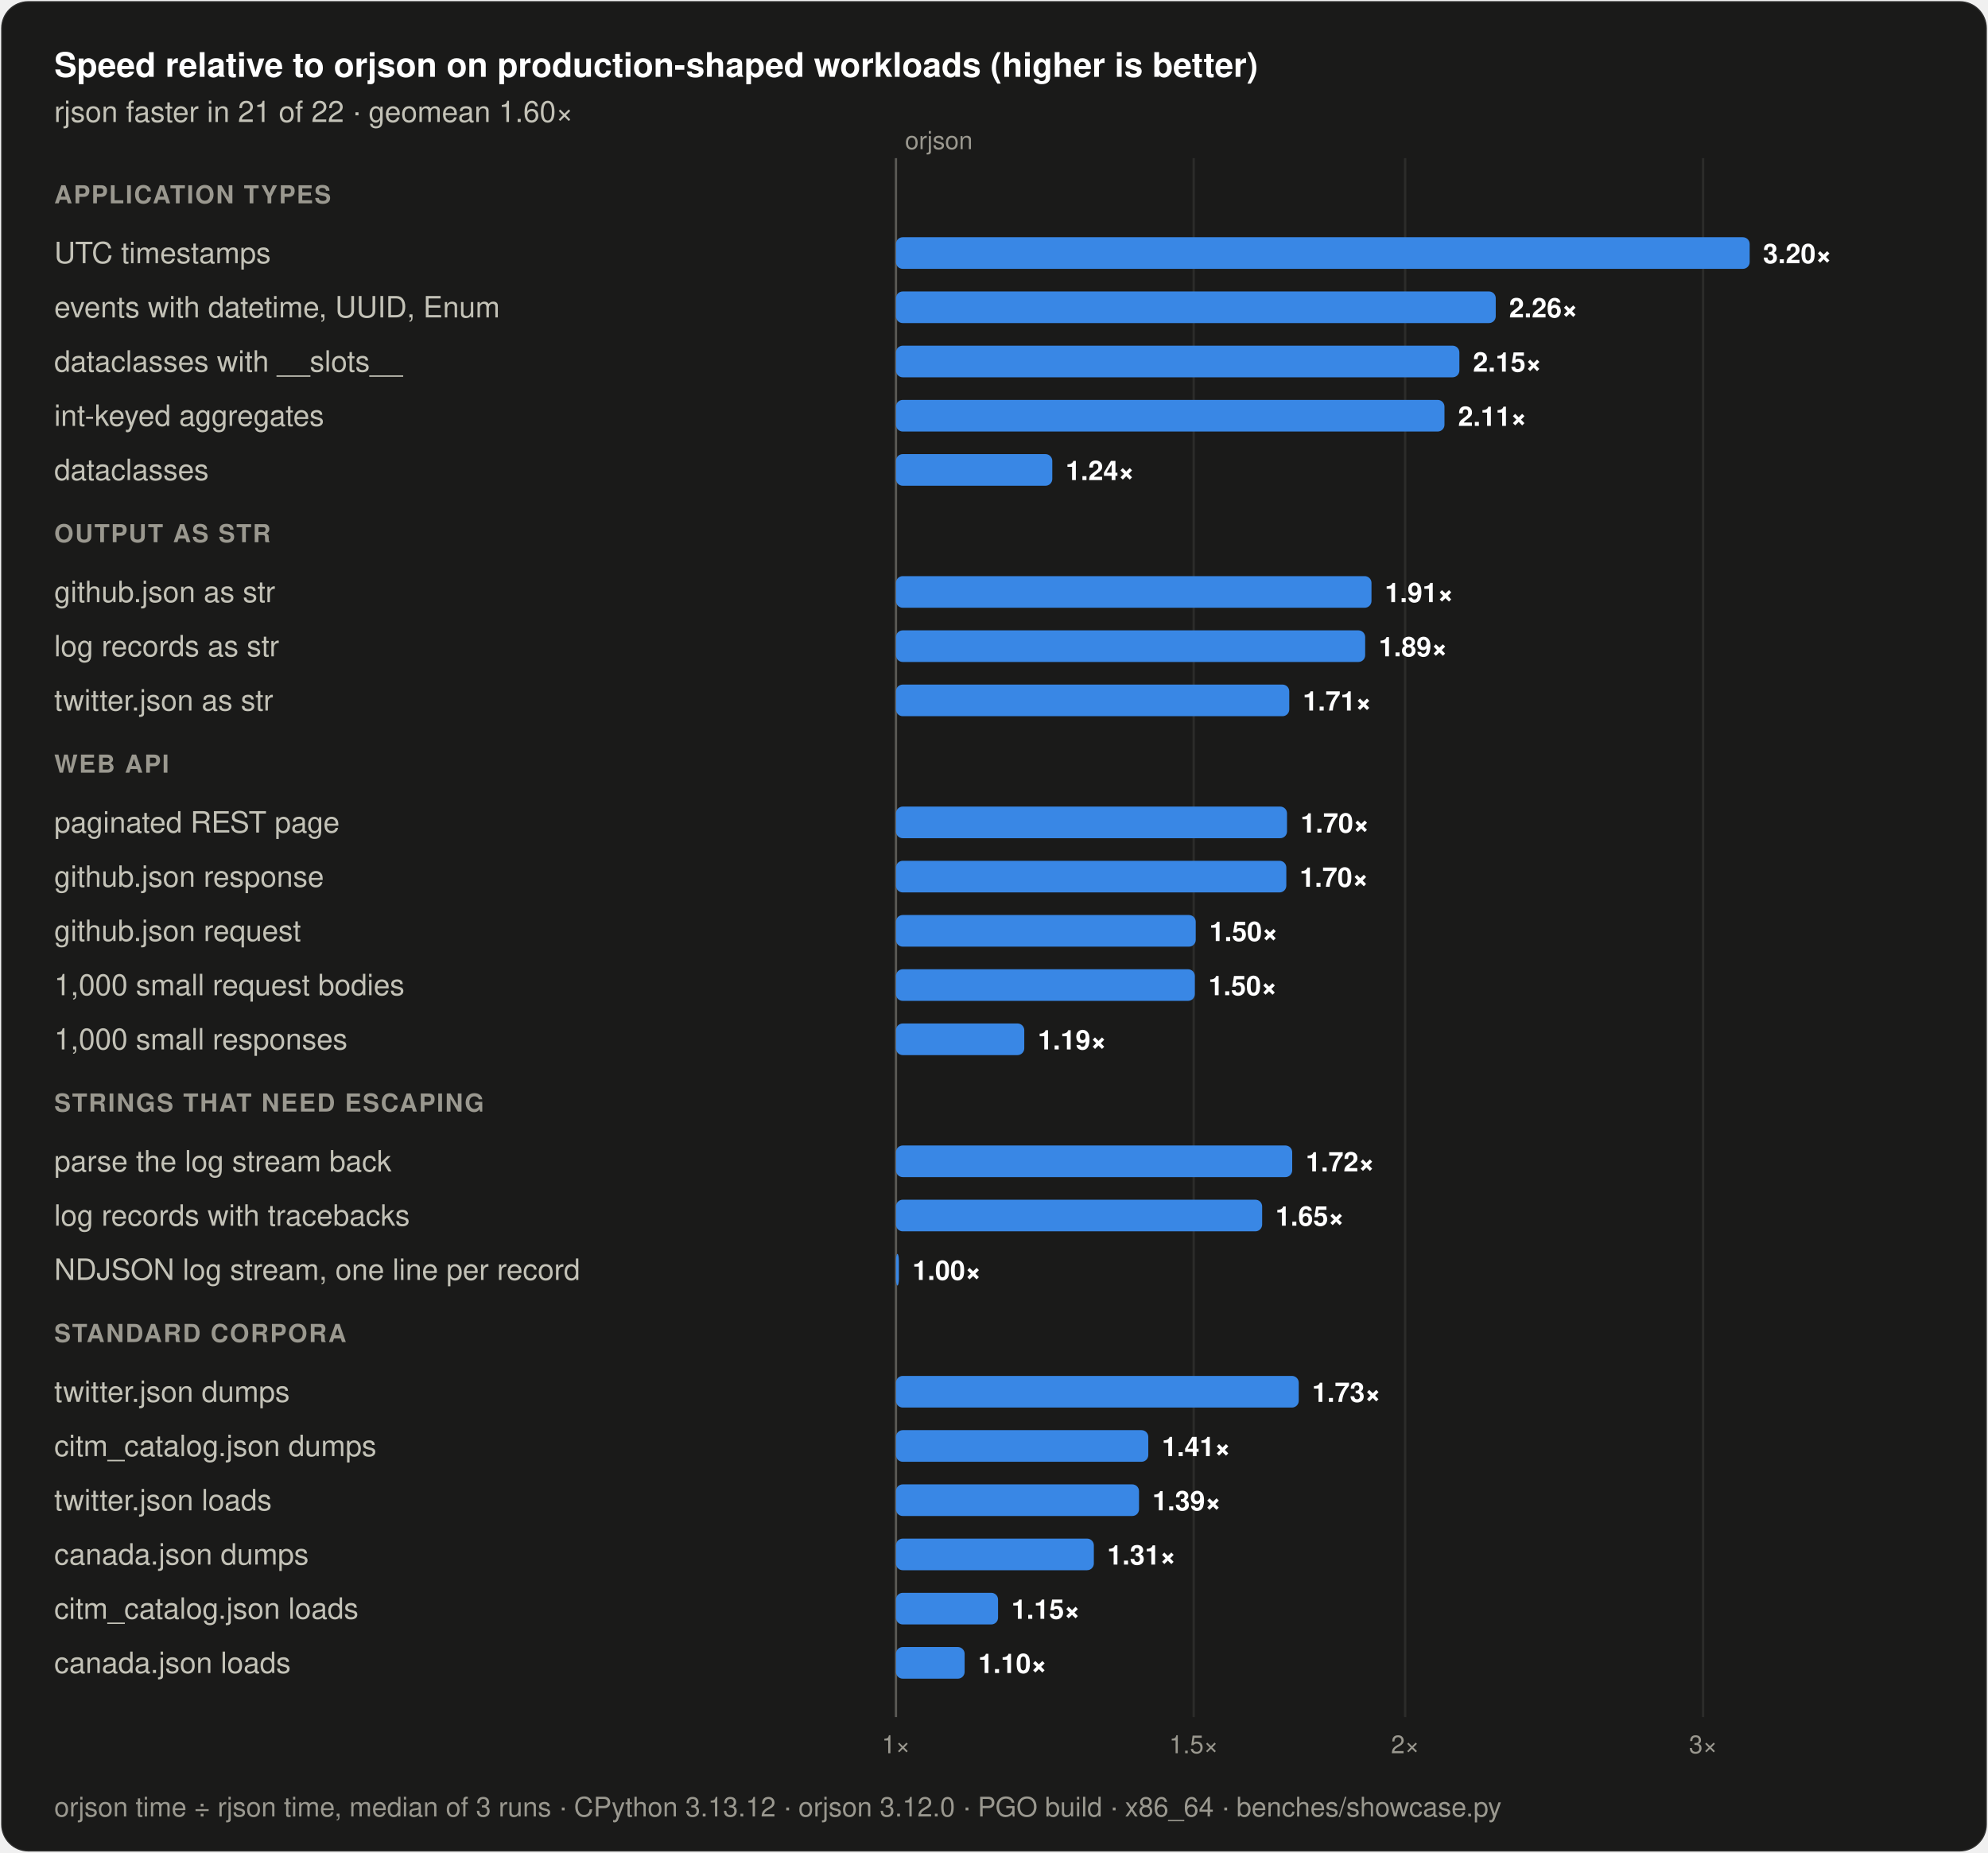
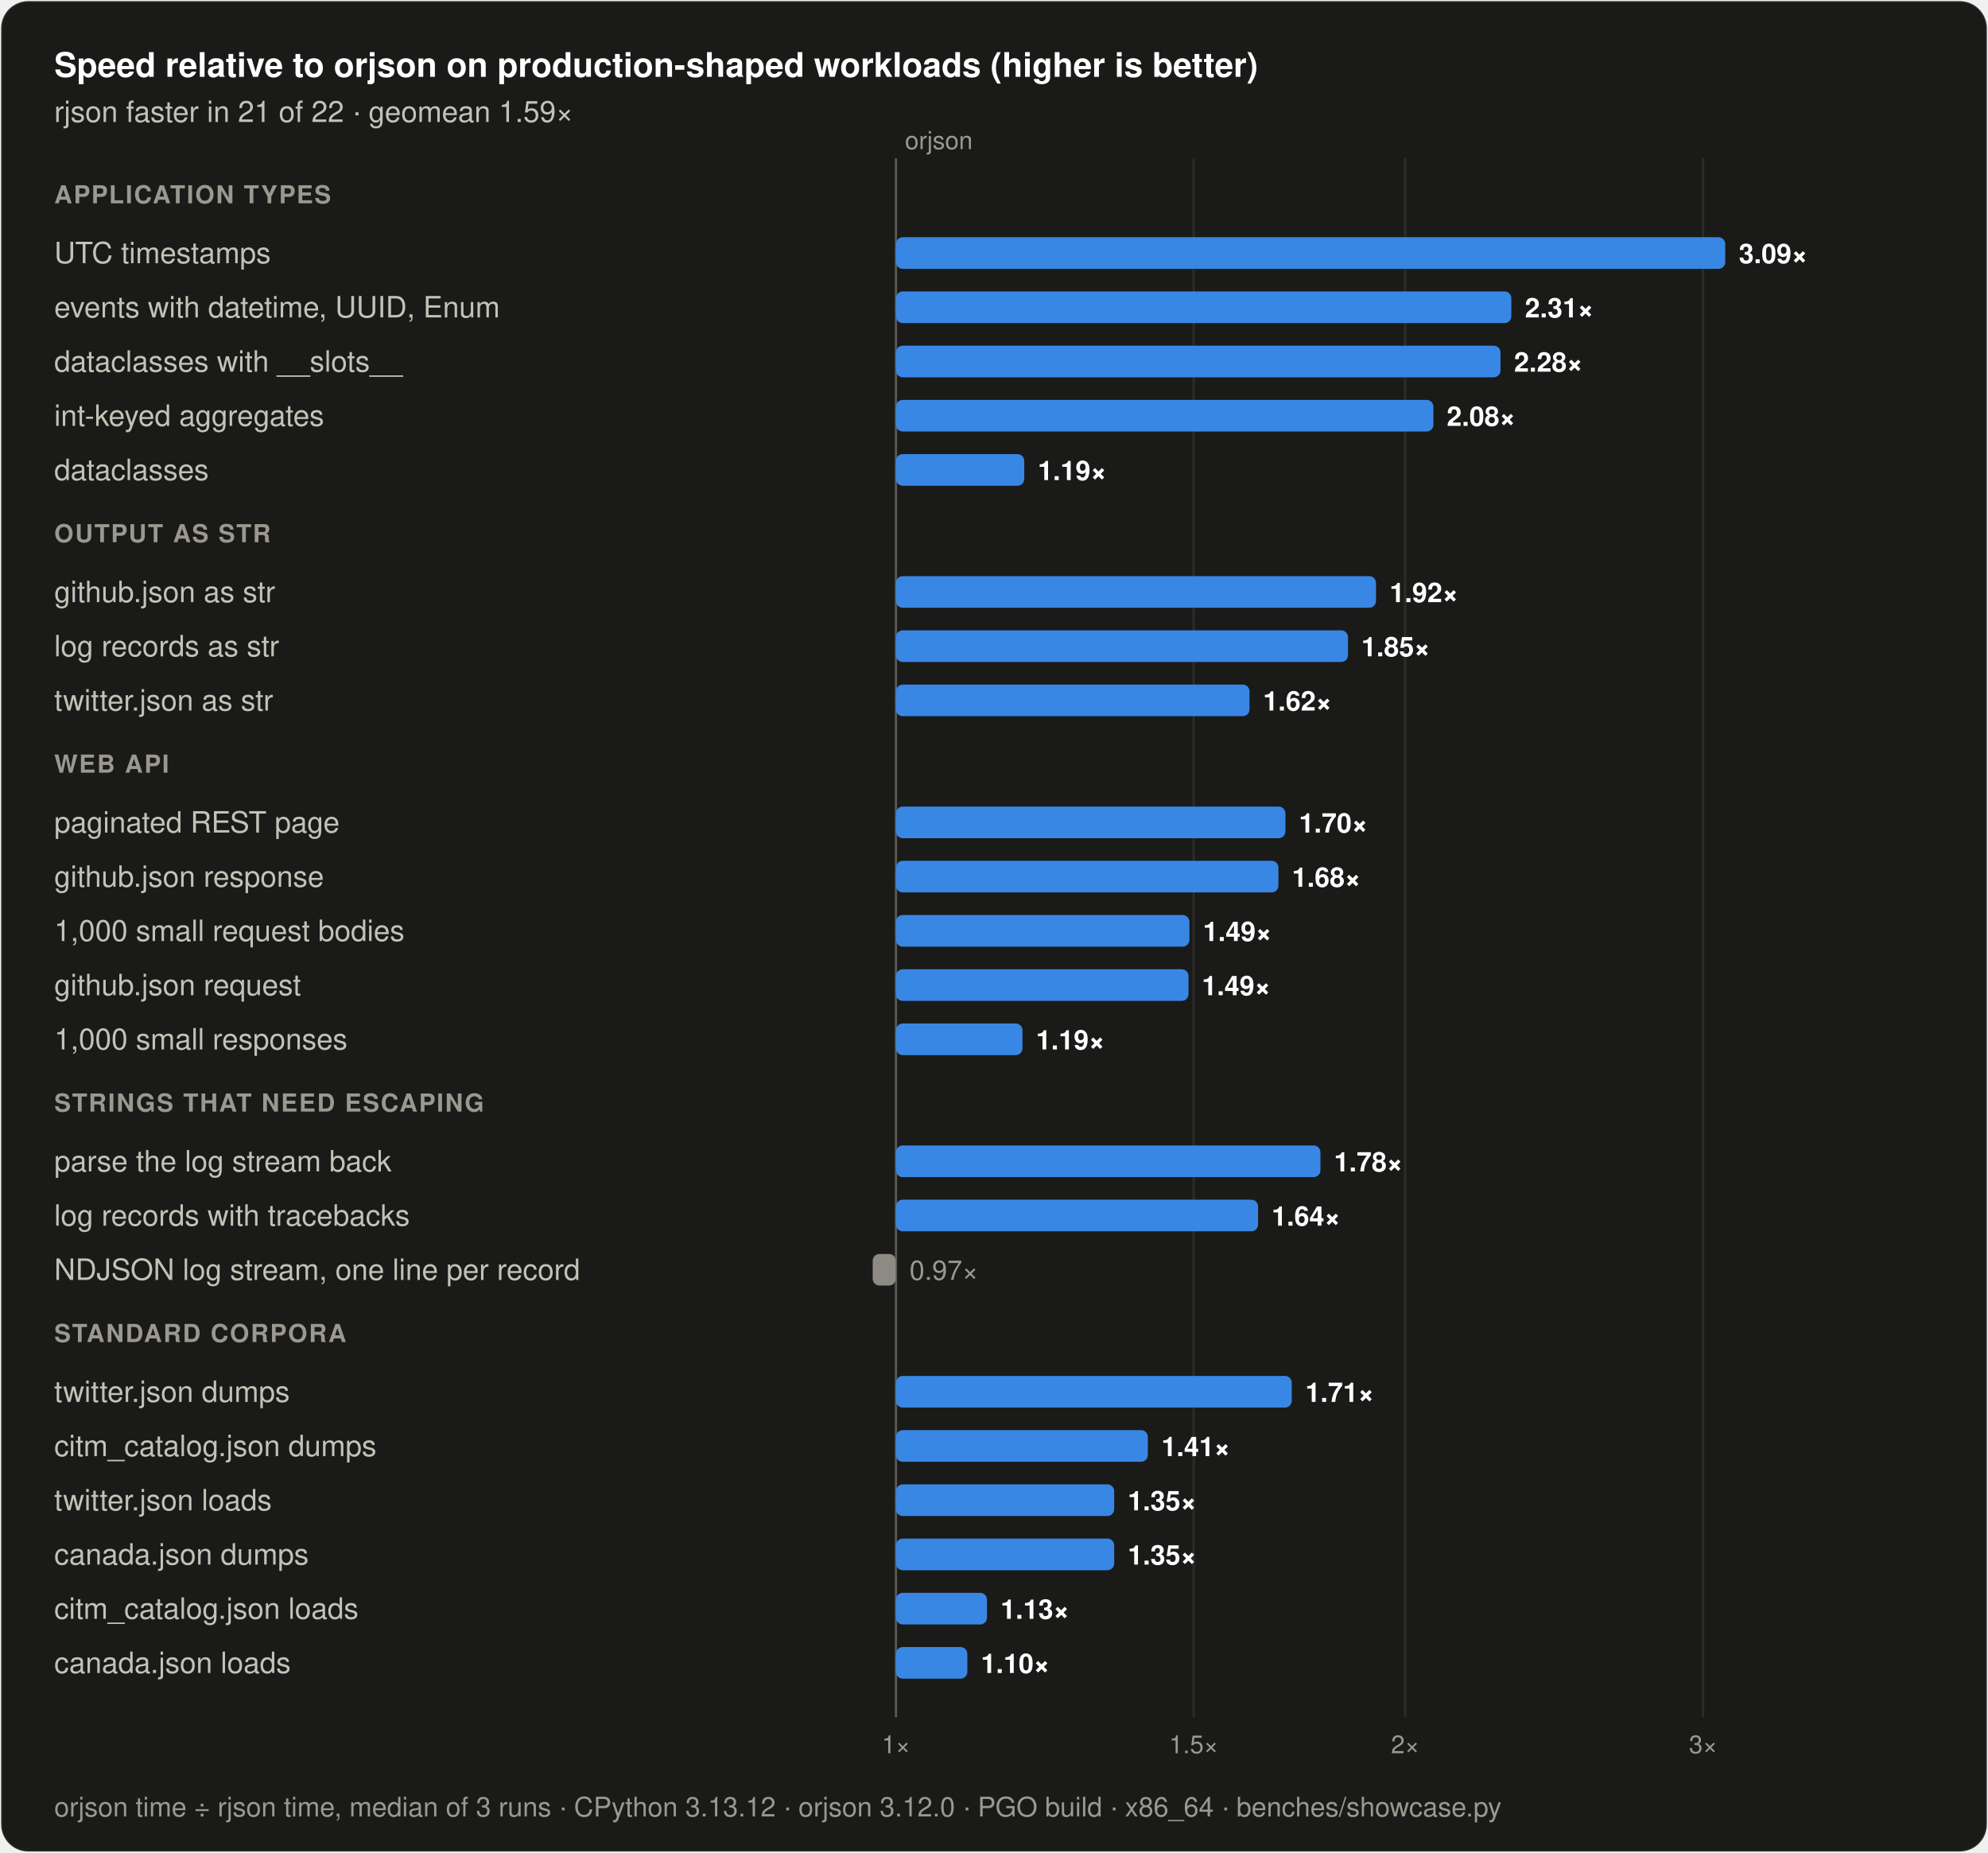
- <svg xmlns="http://www.w3.org/2000/svg" width="880" height="820" viewBox="0 0 880 820" role="img" aria-label="rjson speedup over orjson on 22 workloads: faster in 21, geometric mean 1.60 times">
+ <svg xmlns="http://www.w3.org/2000/svg" width="880" height="820" viewBox="0 0 880 820" role="img" aria-label="rjson speedup over orjson on 22 workloads: faster in 21, geometric mean 1.59 times">
  <rect x="0.5" y="0.5" width="879" height="819" rx="12" fill="#1a1a19" stroke="rgba(255,255,255,0.10)" />
  <text x="24.0" y="34.0" font-family="system-ui, -apple-system, &quot;Segoe UI&quot;, Helvetica, Arial, sans-serif" font-size="15" font-weight="600" fill="#ffffff" text-anchor="start">Speed relative to orjson on production-shaped workloads (higher is better)</text>
-   <text x="24.0" y="54.0" font-family="system-ui, -apple-system, &quot;Segoe UI&quot;, Helvetica, Arial, sans-serif" font-size="13" font-weight="400" fill="#c3c2b7" text-anchor="start">rjson faster in 21 of 22 · geomean 1.60×</text>
+   <text x="24.0" y="54.0" font-family="system-ui, -apple-system, &quot;Segoe UI&quot;, Helvetica, Arial, sans-serif" font-size="13" font-weight="400" fill="#c3c2b7" text-anchor="start">rjson faster in 21 of 22 · geomean 1.59×</text>
  <line x1="396.6" y1="70" x2="396.6" y2="760" stroke="#5a5955" stroke-width="1" />
  <text x="396.6" y="776.0" font-family="system-ui, -apple-system, &quot;Segoe UI&quot;, Helvetica, Arial, sans-serif" font-size="11" font-weight="400" fill="#9a988f" text-anchor="middle" style="font-variant-numeric: tabular-nums">1×</text>
  <line x1="528.4" y1="70" x2="528.4" y2="760" stroke="#2c2c2a" stroke-width="1" />
  <text x="528.4" y="776.0" font-family="system-ui, -apple-system, &quot;Segoe UI&quot;, Helvetica, Arial, sans-serif" font-size="11" font-weight="400" fill="#9a988f" text-anchor="middle" style="font-variant-numeric: tabular-nums">1.5×</text>
  <line x1="622.0" y1="70" x2="622.0" y2="760" stroke="#2c2c2a" stroke-width="1" />
  <text x="622.0" y="776.0" font-family="system-ui, -apple-system, &quot;Segoe UI&quot;, Helvetica, Arial, sans-serif" font-size="11" font-weight="400" fill="#9a988f" text-anchor="middle" style="font-variant-numeric: tabular-nums">2×</text>
  <line x1="753.9" y1="70" x2="753.9" y2="760" stroke="#2c2c2a" stroke-width="1" />
  <text x="753.9" y="776.0" font-family="system-ui, -apple-system, &quot;Segoe UI&quot;, Helvetica, Arial, sans-serif" font-size="11" font-weight="400" fill="#9a988f" text-anchor="middle" style="font-variant-numeric: tabular-nums">3×</text>
  <text x="400.6" y="66.0" font-family="system-ui, -apple-system, &quot;Segoe UI&quot;, Helvetica, Arial, sans-serif" font-size="11" font-weight="400" fill="#9a988f" text-anchor="start">orjson</text>
  <text x="24.0" y="90.0" font-family="system-ui, -apple-system, &quot;Segoe UI&quot;, Helvetica, Arial, sans-serif" font-size="11" font-weight="600" fill="#9a988f" text-anchor="start" letter-spacing="0.06em">APPLICATION TYPES</text>
  <text x="24.0" y="116.5" font-family="system-ui, -apple-system, &quot;Segoe UI&quot;, Helvetica, Arial, sans-serif" font-size="13" font-weight="400" fill="#c3c2b7" text-anchor="start">UTC timestamps</text>
-   <rect x="396.6" y="105.0" width="377.9" height="14" rx="3" fill="#3987e5" />
-   <text x="780.4" y="116.5" font-family="system-ui, -apple-system, &quot;Segoe UI&quot;, Helvetica, Arial, sans-serif" font-size="12" font-weight="600" fill="#ffffff" text-anchor="start" style="font-variant-numeric: tabular-nums">3.20×</text>
+   <rect x="396.6" y="105.0" width="367.1" height="14" rx="3" fill="#3987e5" />
+   <text x="769.7" y="116.5" font-family="system-ui, -apple-system, &quot;Segoe UI&quot;, Helvetica, Arial, sans-serif" font-size="12" font-weight="600" fill="#ffffff" text-anchor="start" style="font-variant-numeric: tabular-nums">3.09×</text>
  <text x="24.0" y="140.5" font-family="system-ui, -apple-system, &quot;Segoe UI&quot;, Helvetica, Arial, sans-serif" font-size="13" font-weight="400" fill="#c3c2b7" text-anchor="start">events with datetime, UUID, Enum</text>
-   <rect x="396.6" y="129.0" width="265.5" height="14" rx="3" fill="#3987e5" />
-   <text x="668.0" y="140.5" font-family="system-ui, -apple-system, &quot;Segoe UI&quot;, Helvetica, Arial, sans-serif" font-size="12" font-weight="600" fill="#ffffff" text-anchor="start" style="font-variant-numeric: tabular-nums">2.26×</text>
+   <rect x="396.6" y="129.0" width="272.4" height="14" rx="3" fill="#3987e5" />
+   <text x="675.0" y="140.5" font-family="system-ui, -apple-system, &quot;Segoe UI&quot;, Helvetica, Arial, sans-serif" font-size="12" font-weight="600" fill="#ffffff" text-anchor="start" style="font-variant-numeric: tabular-nums">2.31×</text>
  <text x="24.0" y="164.5" font-family="system-ui, -apple-system, &quot;Segoe UI&quot;, Helvetica, Arial, sans-serif" font-size="13" font-weight="400" fill="#c3c2b7" text-anchor="start">dataclasses with __slots__</text>
-   <rect x="396.6" y="153.0" width="249.4" height="14" rx="3" fill="#3987e5" />
-   <text x="652.0" y="164.5" font-family="system-ui, -apple-system, &quot;Segoe UI&quot;, Helvetica, Arial, sans-serif" font-size="12" font-weight="600" fill="#ffffff" text-anchor="start" style="font-variant-numeric: tabular-nums">2.15×</text>
+   <rect x="396.6" y="153.0" width="267.6" height="14" rx="3" fill="#3987e5" />
+   <text x="670.2" y="164.5" font-family="system-ui, -apple-system, &quot;Segoe UI&quot;, Helvetica, Arial, sans-serif" font-size="12" font-weight="600" fill="#ffffff" text-anchor="start" style="font-variant-numeric: tabular-nums">2.28×</text>
  <text x="24.0" y="188.5" font-family="system-ui, -apple-system, &quot;Segoe UI&quot;, Helvetica, Arial, sans-serif" font-size="13" font-weight="400" fill="#c3c2b7" text-anchor="start">int-keyed aggregates</text>
-   <rect x="396.6" y="177.0" width="242.8" height="14" rx="3" fill="#3987e5" />
-   <text x="645.4" y="188.5" font-family="system-ui, -apple-system, &quot;Segoe UI&quot;, Helvetica, Arial, sans-serif" font-size="12" font-weight="600" fill="#ffffff" text-anchor="start" style="font-variant-numeric: tabular-nums">2.11×</text>
+   <rect x="396.6" y="177.0" width="237.9" height="14" rx="3" fill="#3987e5" />
+   <text x="640.4" y="188.5" font-family="system-ui, -apple-system, &quot;Segoe UI&quot;, Helvetica, Arial, sans-serif" font-size="12" font-weight="600" fill="#ffffff" text-anchor="start" style="font-variant-numeric: tabular-nums">2.08×</text>
  <text x="24.0" y="212.5" font-family="system-ui, -apple-system, &quot;Segoe UI&quot;, Helvetica, Arial, sans-serif" font-size="13" font-weight="400" fill="#c3c2b7" text-anchor="start">dataclasses</text>
-   <rect x="396.6" y="201.0" width="69.2" height="14" rx="3" fill="#3987e5" />
-   <text x="471.7" y="212.5" font-family="system-ui, -apple-system, &quot;Segoe UI&quot;, Helvetica, Arial, sans-serif" font-size="12" font-weight="600" fill="#ffffff" text-anchor="start" style="font-variant-numeric: tabular-nums">1.24×</text>
+   <rect x="396.6" y="201.0" width="56.8" height="14" rx="3" fill="#3987e5" />
+   <text x="459.4" y="212.5" font-family="system-ui, -apple-system, &quot;Segoe UI&quot;, Helvetica, Arial, sans-serif" font-size="12" font-weight="600" fill="#ffffff" text-anchor="start" style="font-variant-numeric: tabular-nums">1.19×</text>
  <text x="24.0" y="240.0" font-family="system-ui, -apple-system, &quot;Segoe UI&quot;, Helvetica, Arial, sans-serif" font-size="11" font-weight="600" fill="#9a988f" text-anchor="start" letter-spacing="0.06em">OUTPUT AS STR</text>
  <text x="24.0" y="266.5" font-family="system-ui, -apple-system, &quot;Segoe UI&quot;, Helvetica, Arial, sans-serif" font-size="13" font-weight="400" fill="#c3c2b7" text-anchor="start">github.json as str</text>
-   <rect x="396.6" y="255.0" width="210.5" height="14" rx="3" fill="#3987e5" />
-   <text x="613.0" y="266.5" font-family="system-ui, -apple-system, &quot;Segoe UI&quot;, Helvetica, Arial, sans-serif" font-size="12" font-weight="600" fill="#ffffff" text-anchor="start" style="font-variant-numeric: tabular-nums">1.91×</text>
+   <rect x="396.6" y="255.0" width="212.5" height="14" rx="3" fill="#3987e5" />
+   <text x="615.1" y="266.5" font-family="system-ui, -apple-system, &quot;Segoe UI&quot;, Helvetica, Arial, sans-serif" font-size="12" font-weight="600" fill="#ffffff" text-anchor="start" style="font-variant-numeric: tabular-nums">1.92×</text>
  <text x="24.0" y="290.5" font-family="system-ui, -apple-system, &quot;Segoe UI&quot;, Helvetica, Arial, sans-serif" font-size="13" font-weight="400" fill="#c3c2b7" text-anchor="start">log records as str</text>
-   <rect x="396.6" y="279.0" width="207.7" height="14" rx="3" fill="#3987e5" />
-   <text x="610.3" y="290.5" font-family="system-ui, -apple-system, &quot;Segoe UI&quot;, Helvetica, Arial, sans-serif" font-size="12" font-weight="600" fill="#ffffff" text-anchor="start" style="font-variant-numeric: tabular-nums">1.89×</text>
+   <rect x="396.6" y="279.0" width="200.1" height="14" rx="3" fill="#3987e5" />
+   <text x="602.6" y="290.5" font-family="system-ui, -apple-system, &quot;Segoe UI&quot;, Helvetica, Arial, sans-serif" font-size="12" font-weight="600" fill="#ffffff" text-anchor="start" style="font-variant-numeric: tabular-nums">1.85×</text>
  <text x="24.0" y="314.5" font-family="system-ui, -apple-system, &quot;Segoe UI&quot;, Helvetica, Arial, sans-serif" font-size="13" font-weight="400" fill="#c3c2b7" text-anchor="start">twitter.json as str</text>
-   <rect x="396.6" y="303.0" width="174.1" height="14" rx="3" fill="#3987e5" />
-   <text x="576.7" y="314.5" font-family="system-ui, -apple-system, &quot;Segoe UI&quot;, Helvetica, Arial, sans-serif" font-size="12" font-weight="600" fill="#ffffff" text-anchor="start" style="font-variant-numeric: tabular-nums">1.71×</text>
+   <rect x="396.6" y="303.0" width="156.5" height="14" rx="3" fill="#3987e5" />
+   <text x="559.1" y="314.5" font-family="system-ui, -apple-system, &quot;Segoe UI&quot;, Helvetica, Arial, sans-serif" font-size="12" font-weight="600" fill="#ffffff" text-anchor="start" style="font-variant-numeric: tabular-nums">1.62×</text>
  <text x="24.0" y="342.0" font-family="system-ui, -apple-system, &quot;Segoe UI&quot;, Helvetica, Arial, sans-serif" font-size="11" font-weight="600" fill="#9a988f" text-anchor="start" letter-spacing="0.06em">WEB API</text>
  <text x="24.0" y="368.5" font-family="system-ui, -apple-system, &quot;Segoe UI&quot;, Helvetica, Arial, sans-serif" font-size="13" font-weight="400" fill="#c3c2b7" text-anchor="start">paginated REST page</text>
-   <rect x="396.6" y="357.0" width="173.1" height="14" rx="3" fill="#3987e5" />
-   <text x="575.7" y="368.5" font-family="system-ui, -apple-system, &quot;Segoe UI&quot;, Helvetica, Arial, sans-serif" font-size="12" font-weight="600" fill="#ffffff" text-anchor="start" style="font-variant-numeric: tabular-nums">1.70×</text>
+   <rect x="396.6" y="357.0" width="172.4" height="14" rx="3" fill="#3987e5" />
+   <text x="575.0" y="368.5" font-family="system-ui, -apple-system, &quot;Segoe UI&quot;, Helvetica, Arial, sans-serif" font-size="12" font-weight="600" fill="#ffffff" text-anchor="start" style="font-variant-numeric: tabular-nums">1.70×</text>
  <text x="24.0" y="392.5" font-family="system-ui, -apple-system, &quot;Segoe UI&quot;, Helvetica, Arial, sans-serif" font-size="13" font-weight="400" fill="#c3c2b7" text-anchor="start">github.json response</text>
-   <rect x="396.6" y="381.0" width="172.8" height="14" rx="3" fill="#3987e5" />
-   <text x="575.3" y="392.5" font-family="system-ui, -apple-system, &quot;Segoe UI&quot;, Helvetica, Arial, sans-serif" font-size="12" font-weight="600" fill="#ffffff" text-anchor="start" style="font-variant-numeric: tabular-nums">1.70×</text>
-   <text x="24.0" y="416.5" font-family="system-ui, -apple-system, &quot;Segoe UI&quot;, Helvetica, Arial, sans-serif" font-size="13" font-weight="400" fill="#c3c2b7" text-anchor="start">github.json request</text>
-   <rect x="396.6" y="405.0" width="132.7" height="14" rx="3" fill="#3987e5" />
-   <text x="535.3" y="416.5" font-family="system-ui, -apple-system, &quot;Segoe UI&quot;, Helvetica, Arial, sans-serif" font-size="12" font-weight="600" fill="#ffffff" text-anchor="start" style="font-variant-numeric: tabular-nums">1.50×</text>
-   <text x="24.0" y="440.5" font-family="system-ui, -apple-system, &quot;Segoe UI&quot;, Helvetica, Arial, sans-serif" font-size="13" font-weight="400" fill="#c3c2b7" text-anchor="start">1,000 small request bodies</text>
-   <rect x="396.6" y="429.0" width="132.3" height="14" rx="3" fill="#3987e5" />
-   <text x="534.9" y="440.5" font-family="system-ui, -apple-system, &quot;Segoe UI&quot;, Helvetica, Arial, sans-serif" font-size="12" font-weight="600" fill="#ffffff" text-anchor="start" style="font-variant-numeric: tabular-nums">1.50×</text>
+   <rect x="396.6" y="381.0" width="169.3" height="14" rx="3" fill="#3987e5" />
+   <text x="571.9" y="392.5" font-family="system-ui, -apple-system, &quot;Segoe UI&quot;, Helvetica, Arial, sans-serif" font-size="12" font-weight="600" fill="#ffffff" text-anchor="start" style="font-variant-numeric: tabular-nums">1.68×</text>
+   <text x="24.0" y="416.5" font-family="system-ui, -apple-system, &quot;Segoe UI&quot;, Helvetica, Arial, sans-serif" font-size="13" font-weight="400" fill="#c3c2b7" text-anchor="start">1,000 small request bodies</text>
+   <rect x="396.6" y="405.0" width="129.9" height="14" rx="3" fill="#3987e5" />
+   <text x="532.5" y="416.5" font-family="system-ui, -apple-system, &quot;Segoe UI&quot;, Helvetica, Arial, sans-serif" font-size="12" font-weight="600" fill="#ffffff" text-anchor="start" style="font-variant-numeric: tabular-nums">1.49×</text>
+   <text x="24.0" y="440.5" font-family="system-ui, -apple-system, &quot;Segoe UI&quot;, Helvetica, Arial, sans-serif" font-size="13" font-weight="400" fill="#c3c2b7" text-anchor="start">github.json request</text>
+   <rect x="396.6" y="429.0" width="129.5" height="14" rx="3" fill="#3987e5" />
+   <text x="532.0" y="440.5" font-family="system-ui, -apple-system, &quot;Segoe UI&quot;, Helvetica, Arial, sans-serif" font-size="12" font-weight="600" fill="#ffffff" text-anchor="start" style="font-variant-numeric: tabular-nums">1.49×</text>
  <text x="24.0" y="464.5" font-family="system-ui, -apple-system, &quot;Segoe UI&quot;, Helvetica, Arial, sans-serif" font-size="13" font-weight="400" fill="#c3c2b7" text-anchor="start">1,000 small responses</text>
-   <rect x="396.6" y="453.0" width="56.8" height="14" rx="3" fill="#3987e5" />
-   <text x="459.4" y="464.5" font-family="system-ui, -apple-system, &quot;Segoe UI&quot;, Helvetica, Arial, sans-serif" font-size="12" font-weight="600" fill="#ffffff" text-anchor="start" style="font-variant-numeric: tabular-nums">1.19×</text>
+   <rect x="396.6" y="453.0" width="56.0" height="14" rx="3" fill="#3987e5" />
+   <text x="458.6" y="464.5" font-family="system-ui, -apple-system, &quot;Segoe UI&quot;, Helvetica, Arial, sans-serif" font-size="12" font-weight="600" fill="#ffffff" text-anchor="start" style="font-variant-numeric: tabular-nums">1.19×</text>
  <text x="24.0" y="492.0" font-family="system-ui, -apple-system, &quot;Segoe UI&quot;, Helvetica, Arial, sans-serif" font-size="11" font-weight="600" fill="#9a988f" text-anchor="start" letter-spacing="0.06em">STRINGS THAT NEED ESCAPING</text>
  <text x="24.0" y="518.5" font-family="system-ui, -apple-system, &quot;Segoe UI&quot;, Helvetica, Arial, sans-serif" font-size="13" font-weight="400" fill="#c3c2b7" text-anchor="start">parse the log stream back</text>
-   <rect x="396.6" y="507.0" width="175.4" height="14" rx="3" fill="#3987e5" />
-   <text x="578.0" y="518.5" font-family="system-ui, -apple-system, &quot;Segoe UI&quot;, Helvetica, Arial, sans-serif" font-size="12" font-weight="600" fill="#ffffff" text-anchor="start" style="font-variant-numeric: tabular-nums">1.72×</text>
+   <rect x="396.6" y="507.0" width="187.9" height="14" rx="3" fill="#3987e5" />
+   <text x="590.5" y="518.5" font-family="system-ui, -apple-system, &quot;Segoe UI&quot;, Helvetica, Arial, sans-serif" font-size="12" font-weight="600" fill="#ffffff" text-anchor="start" style="font-variant-numeric: tabular-nums">1.78×</text>
  <text x="24.0" y="542.5" font-family="system-ui, -apple-system, &quot;Segoe UI&quot;, Helvetica, Arial, sans-serif" font-size="13" font-weight="400" fill="#c3c2b7" text-anchor="start">log records with tracebacks</text>
-   <rect x="396.6" y="531.0" width="162.1" height="14" rx="3" fill="#3987e5" />
-   <text x="564.6" y="542.5" font-family="system-ui, -apple-system, &quot;Segoe UI&quot;, Helvetica, Arial, sans-serif" font-size="12" font-weight="600" fill="#ffffff" text-anchor="start" style="font-variant-numeric: tabular-nums">1.65×</text>
+   <rect x="396.6" y="531.0" width="160.3" height="14" rx="3" fill="#3987e5" />
+   <text x="562.9" y="542.5" font-family="system-ui, -apple-system, &quot;Segoe UI&quot;, Helvetica, Arial, sans-serif" font-size="12" font-weight="600" fill="#ffffff" text-anchor="start" style="font-variant-numeric: tabular-nums">1.64×</text>
  <text x="24.0" y="566.5" font-family="system-ui, -apple-system, &quot;Segoe UI&quot;, Helvetica, Arial, sans-serif" font-size="13" font-weight="400" fill="#c3c2b7" text-anchor="start">NDJSON log stream, one line per record</text>
-   <rect x="396.6" y="555.0" width="1.3" height="14" rx="3" fill="#3987e5" />
-   <text x="403.9" y="566.5" font-family="system-ui, -apple-system, &quot;Segoe UI&quot;, Helvetica, Arial, sans-serif" font-size="12" font-weight="600" fill="#ffffff" text-anchor="start" style="font-variant-numeric: tabular-nums">1.00×</text>
+   <rect x="386.3" y="555.0" width="10.2" height="14" rx="3" fill="#8c8a82" />
+   <text x="402.6" y="566.5" font-family="system-ui, -apple-system, &quot;Segoe UI&quot;, Helvetica, Arial, sans-serif" font-size="12" font-weight="400" fill="#9a988f" text-anchor="start" style="font-variant-numeric: tabular-nums">0.97×</text>
  <text x="24.0" y="594.0" font-family="system-ui, -apple-system, &quot;Segoe UI&quot;, Helvetica, Arial, sans-serif" font-size="11" font-weight="600" fill="#9a988f" text-anchor="start" letter-spacing="0.06em">STANDARD CORPORA</text>
  <text x="24.0" y="620.5" font-family="system-ui, -apple-system, &quot;Segoe UI&quot;, Helvetica, Arial, sans-serif" font-size="13" font-weight="400" fill="#c3c2b7" text-anchor="start">twitter.json dumps</text>
-   <rect x="396.6" y="609.0" width="178.3" height="14" rx="3" fill="#3987e5" />
-   <text x="580.8" y="620.5" font-family="system-ui, -apple-system, &quot;Segoe UI&quot;, Helvetica, Arial, sans-serif" font-size="12" font-weight="600" fill="#ffffff" text-anchor="start" style="font-variant-numeric: tabular-nums">1.73×</text>
+   <rect x="396.6" y="609.0" width="175.2" height="14" rx="3" fill="#3987e5" />
+   <text x="577.8" y="620.5" font-family="system-ui, -apple-system, &quot;Segoe UI&quot;, Helvetica, Arial, sans-serif" font-size="12" font-weight="600" fill="#ffffff" text-anchor="start" style="font-variant-numeric: tabular-nums">1.71×</text>
  <text x="24.0" y="644.5" font-family="system-ui, -apple-system, &quot;Segoe UI&quot;, Helvetica, Arial, sans-serif" font-size="13" font-weight="400" fill="#c3c2b7" text-anchor="start">citm_catalog.json dumps</text>
-   <rect x="396.6" y="633.0" width="111.7" height="14" rx="3" fill="#3987e5" />
-   <text x="514.3" y="644.5" font-family="system-ui, -apple-system, &quot;Segoe UI&quot;, Helvetica, Arial, sans-serif" font-size="12" font-weight="600" fill="#ffffff" text-anchor="start" style="font-variant-numeric: tabular-nums">1.41×</text>
+   <rect x="396.6" y="633.0" width="111.5" height="14" rx="3" fill="#3987e5" />
+   <text x="514.1" y="644.5" font-family="system-ui, -apple-system, &quot;Segoe UI&quot;, Helvetica, Arial, sans-serif" font-size="12" font-weight="600" fill="#ffffff" text-anchor="start" style="font-variant-numeric: tabular-nums">1.41×</text>
  <text x="24.0" y="668.5" font-family="system-ui, -apple-system, &quot;Segoe UI&quot;, Helvetica, Arial, sans-serif" font-size="13" font-weight="400" fill="#c3c2b7" text-anchor="start">twitter.json loads</text>
-   <rect x="396.6" y="657.0" width="107.6" height="14" rx="3" fill="#3987e5" />
-   <text x="510.1" y="668.5" font-family="system-ui, -apple-system, &quot;Segoe UI&quot;, Helvetica, Arial, sans-serif" font-size="12" font-weight="600" fill="#ffffff" text-anchor="start" style="font-variant-numeric: tabular-nums">1.39×</text>
+   <rect x="396.6" y="657.0" width="96.6" height="14" rx="3" fill="#3987e5" />
+   <text x="499.2" y="668.5" font-family="system-ui, -apple-system, &quot;Segoe UI&quot;, Helvetica, Arial, sans-serif" font-size="12" font-weight="600" fill="#ffffff" text-anchor="start" style="font-variant-numeric: tabular-nums">1.35×</text>
  <text x="24.0" y="692.5" font-family="system-ui, -apple-system, &quot;Segoe UI&quot;, Helvetica, Arial, sans-serif" font-size="13" font-weight="400" fill="#c3c2b7" text-anchor="start">canada.json dumps</text>
-   <rect x="396.6" y="681.0" width="87.6" height="14" rx="3" fill="#3987e5" />
-   <text x="490.1" y="692.5" font-family="system-ui, -apple-system, &quot;Segoe UI&quot;, Helvetica, Arial, sans-serif" font-size="12" font-weight="600" fill="#ffffff" text-anchor="start" style="font-variant-numeric: tabular-nums">1.31×</text>
+   <rect x="396.6" y="681.0" width="96.6" height="14" rx="3" fill="#3987e5" />
+   <text x="499.2" y="692.5" font-family="system-ui, -apple-system, &quot;Segoe UI&quot;, Helvetica, Arial, sans-serif" font-size="12" font-weight="600" fill="#ffffff" text-anchor="start" style="font-variant-numeric: tabular-nums">1.35×</text>
  <text x="24.0" y="716.5" font-family="system-ui, -apple-system, &quot;Segoe UI&quot;, Helvetica, Arial, sans-serif" font-size="13" font-weight="400" fill="#c3c2b7" text-anchor="start">citm_catalog.json loads</text>
-   <rect x="396.6" y="705.0" width="45.2" height="14" rx="3" fill="#3987e5" />
-   <text x="447.7" y="716.5" font-family="system-ui, -apple-system, &quot;Segoe UI&quot;, Helvetica, Arial, sans-serif" font-size="12" font-weight="600" fill="#ffffff" text-anchor="start" style="font-variant-numeric: tabular-nums">1.15×</text>
+   <rect x="396.6" y="705.0" width="40.3" height="14" rx="3" fill="#3987e5" />
+   <text x="442.9" y="716.5" font-family="system-ui, -apple-system, &quot;Segoe UI&quot;, Helvetica, Arial, sans-serif" font-size="12" font-weight="600" fill="#ffffff" text-anchor="start" style="font-variant-numeric: tabular-nums">1.13×</text>
  <text x="24.0" y="740.5" font-family="system-ui, -apple-system, &quot;Segoe UI&quot;, Helvetica, Arial, sans-serif" font-size="13" font-weight="400" fill="#c3c2b7" text-anchor="start">canada.json loads</text>
-   <rect x="396.6" y="729.0" width="30.4" height="14" rx="3" fill="#3987e5" />
-   <text x="433.0" y="740.5" font-family="system-ui, -apple-system, &quot;Segoe UI&quot;, Helvetica, Arial, sans-serif" font-size="12" font-weight="600" fill="#ffffff" text-anchor="start" style="font-variant-numeric: tabular-nums">1.10×</text>
+   <rect x="396.6" y="729.0" width="31.6" height="14" rx="3" fill="#3987e5" />
+   <text x="434.2" y="740.5" font-family="system-ui, -apple-system, &quot;Segoe UI&quot;, Helvetica, Arial, sans-serif" font-size="12" font-weight="600" fill="#ffffff" text-anchor="start" style="font-variant-numeric: tabular-nums">1.10×</text>
  <text x="24.0" y="804.0" font-family="system-ui, -apple-system, &quot;Segoe UI&quot;, Helvetica, Arial, sans-serif" font-size="12" font-weight="400" fill="#9a988f" text-anchor="start">orjson time ÷ rjson time, median of 3 runs · CPython 3.13.12 · orjson 3.12.0 · PGO build · x86_64 · benches/showcase.py</text>
</svg>
